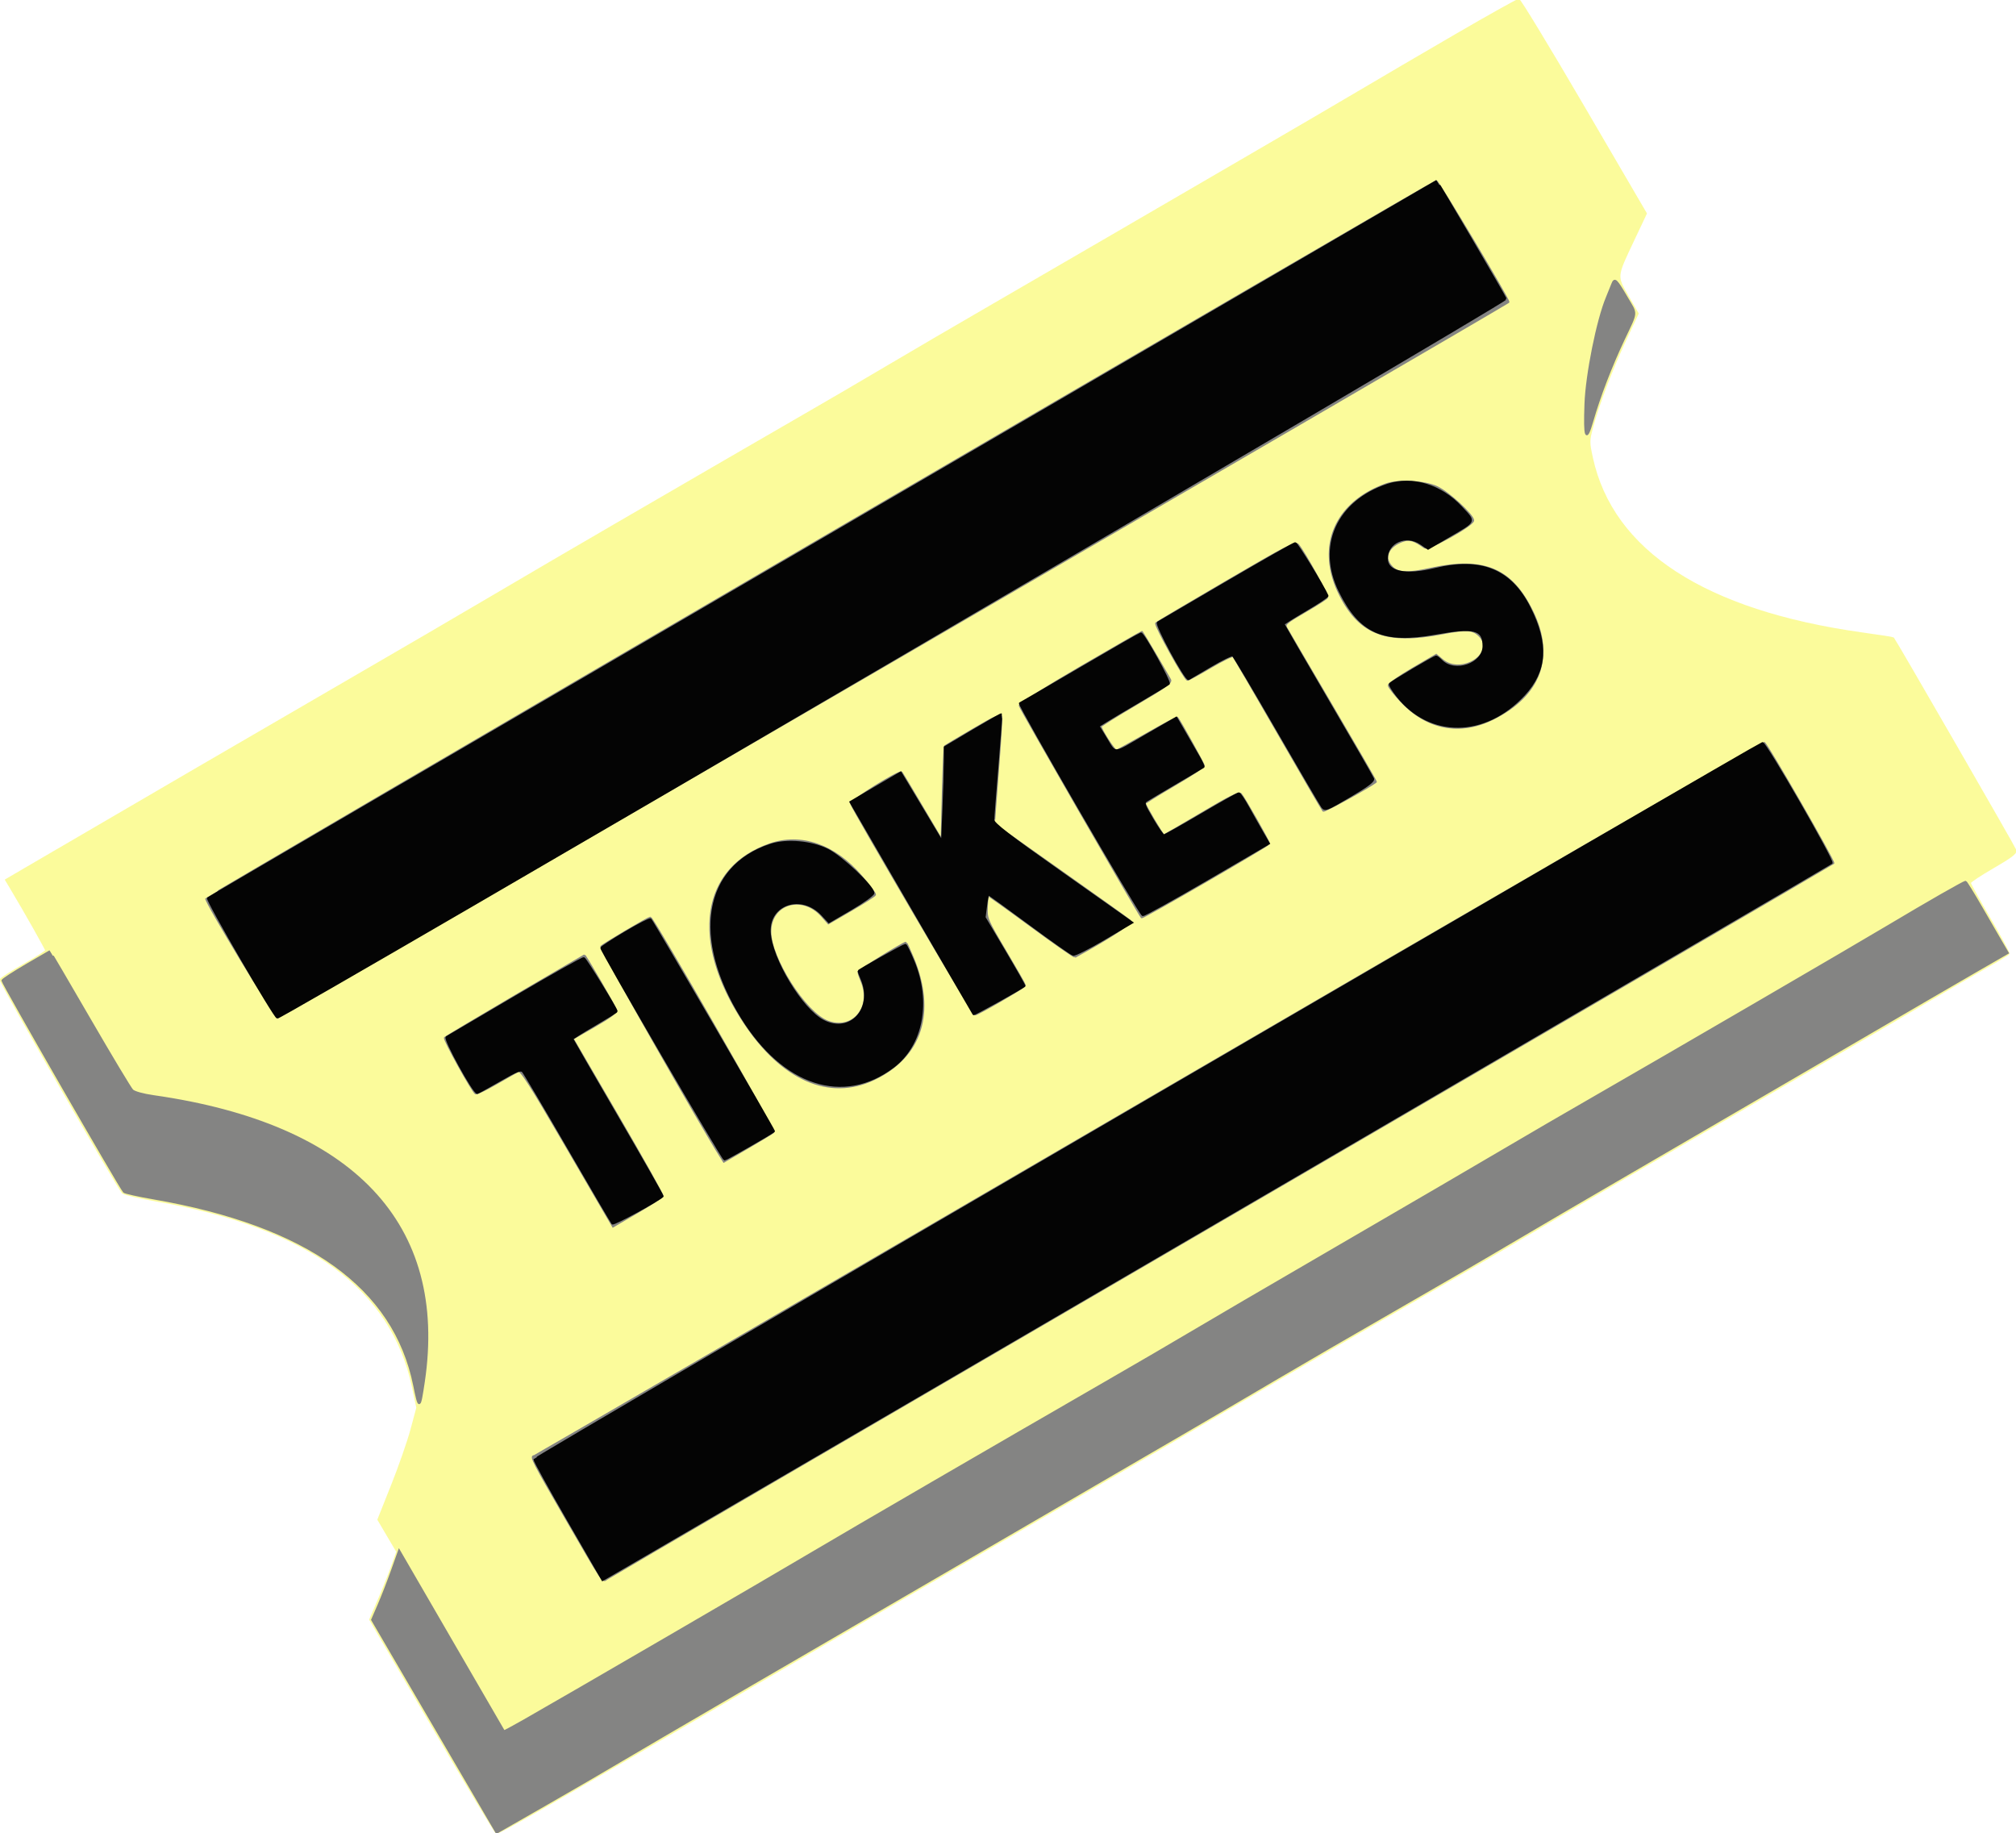
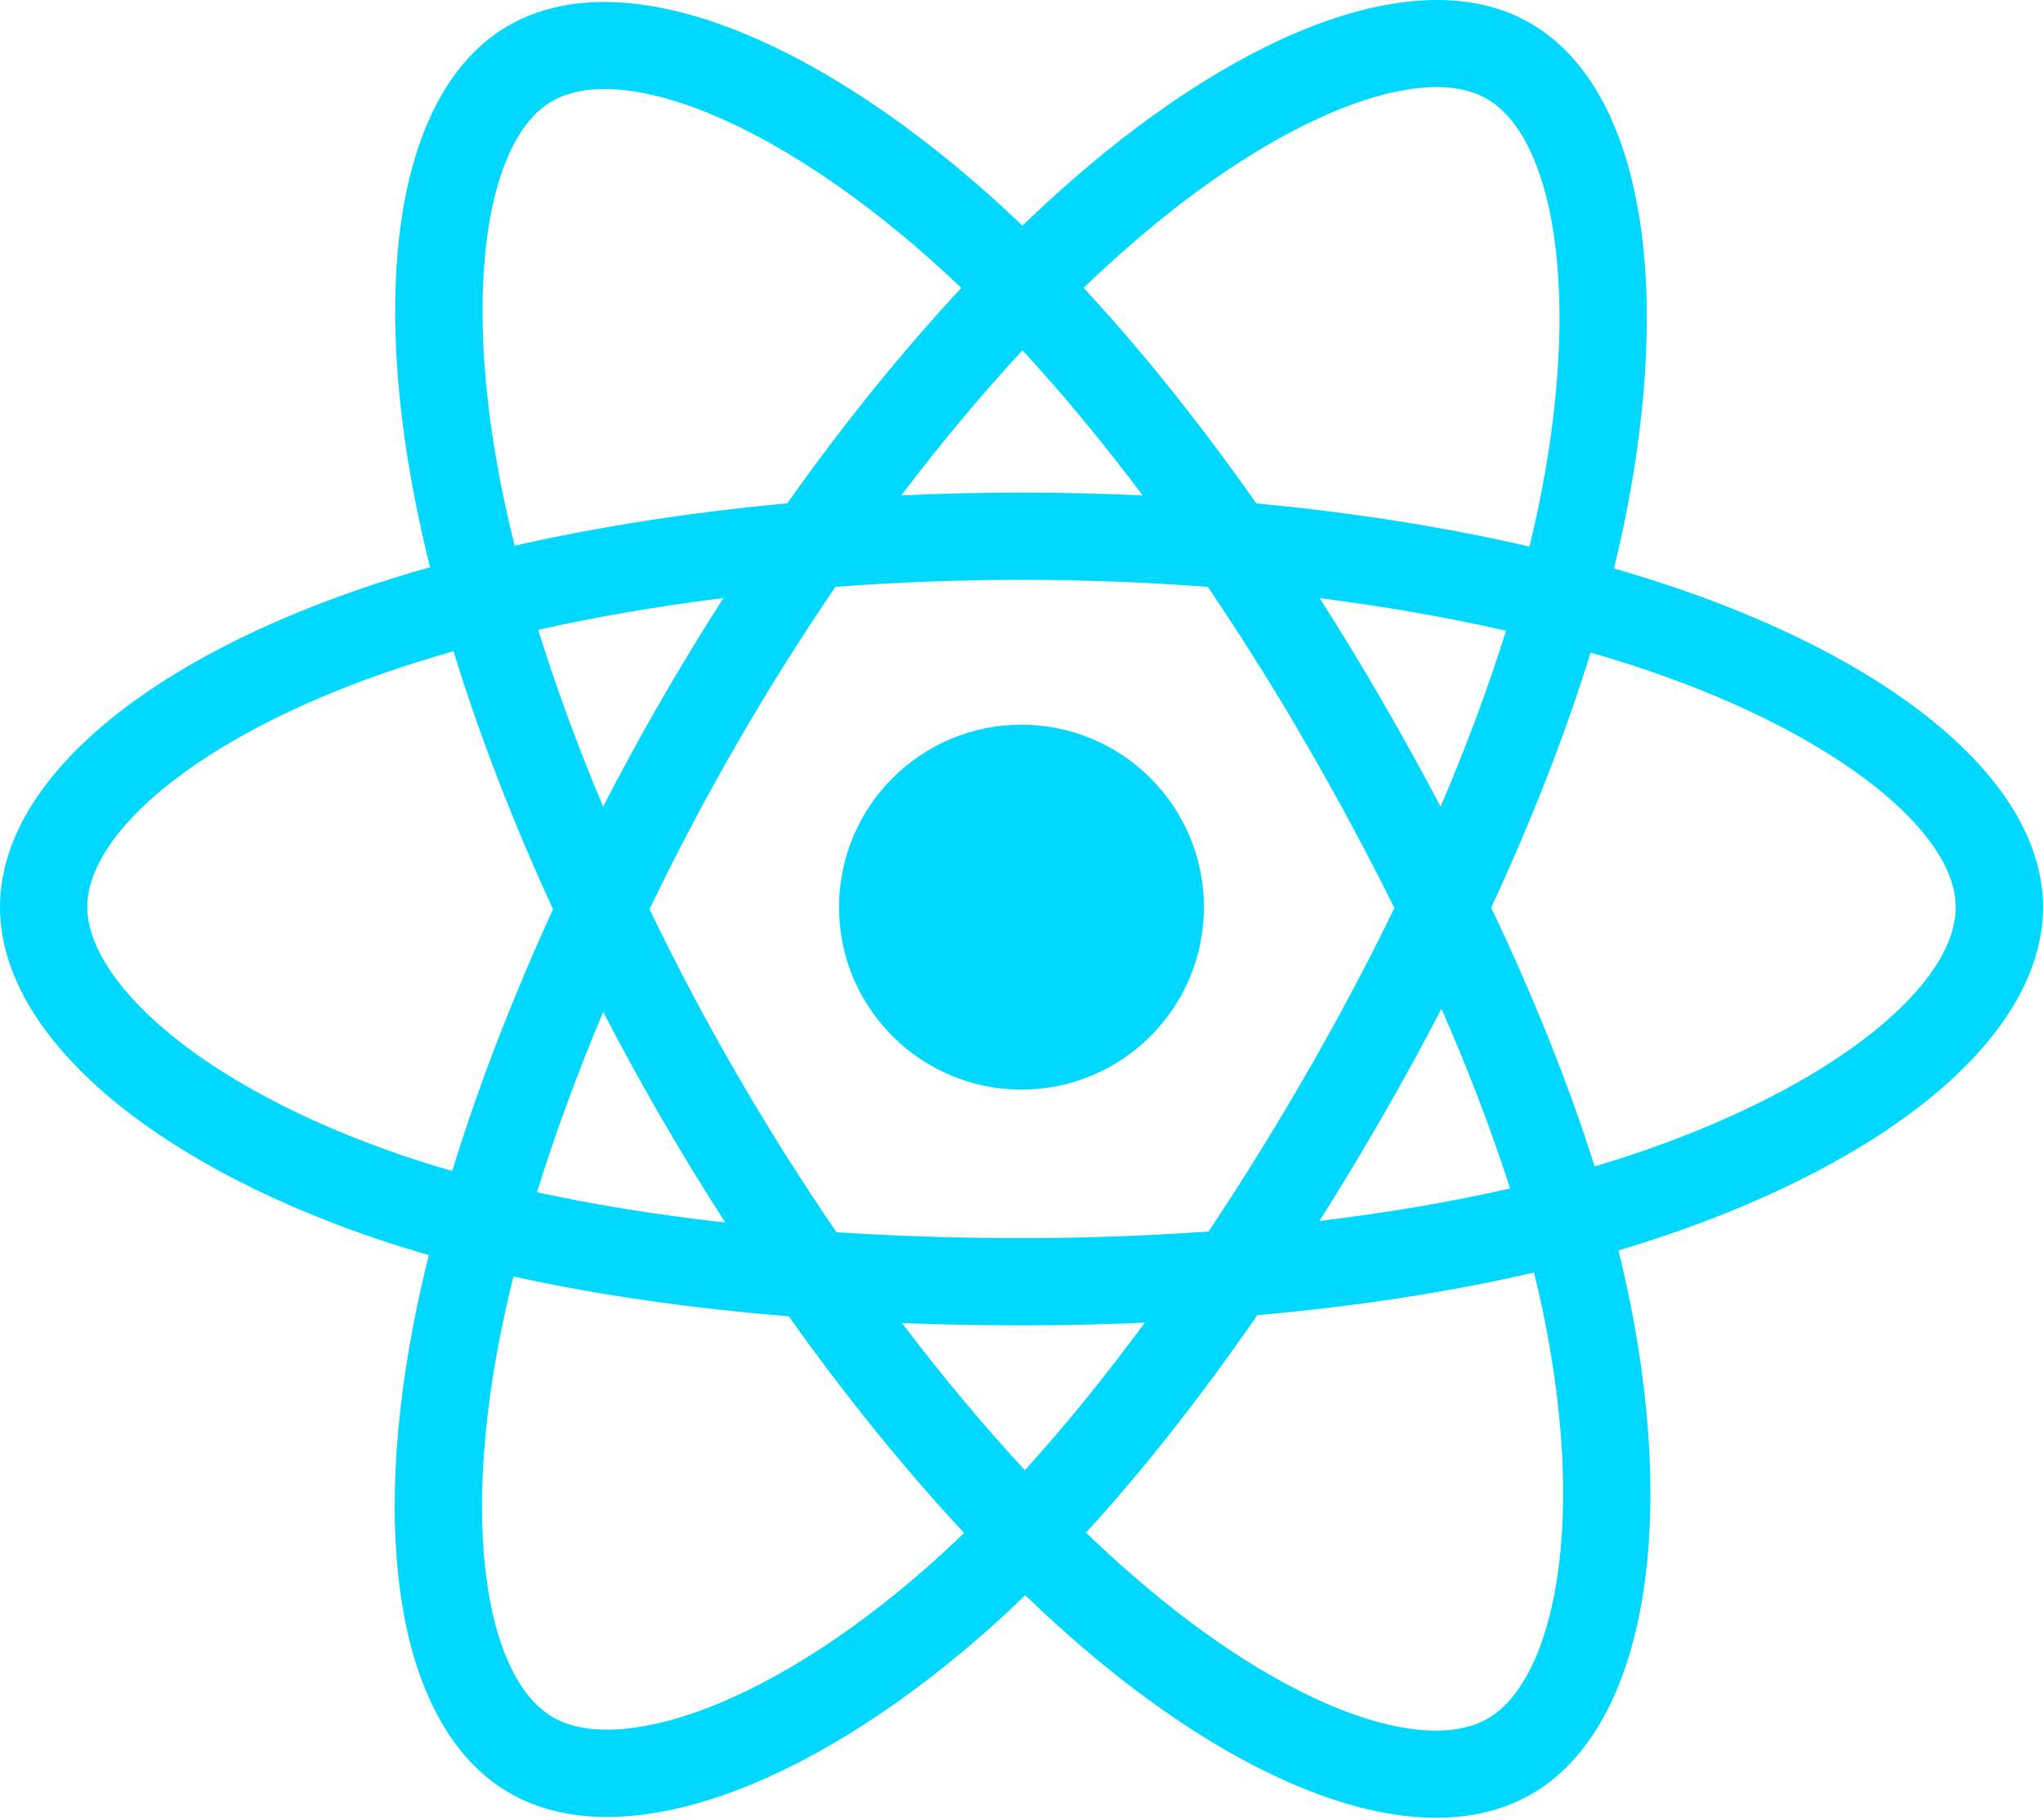
- <svg xmlns="http://www.w3.org/2000/svg" viewBox="0 0 958 871">
-   <path fill="#fbfb9b" stroke="#fbfb9b" d="M692 16.569c-15.675 9.107-35.925 20.963-45 26.347-9.075 5.384-33.375 19.594-54 31.579-20.625 11.984-49.875 29-65 37.813a23679.321 23679.321 0 0 1-56 32.504c-15.675 9.064-38.175 22.209-50 29.21-11.825 7.001-28.925 16.998-38 22.217-9.075 5.218-26.4 15.245-38.5 22.282-12.1 7.036-35.95 20.881-53 30.766-17.05 9.885-43.375 25.276-58.5 34.202-15.125 8.925-44.825 26.258-66 38.517-31.544 18.263-113.647 66.075-155.783 90.72l-9.284 5.43 1.902 3.172c6.932 11.563 17.164 29.66 17.159 30.348-.003.453-4.782 3.524-10.62 6.824-5.838 3.3-10.8 6.475-11.027 7.056-.391 1.002 55.625 98.638 58.017 101.125.625.649 7.851 2.347 16.059 3.772 72.053 12.517 111.919 41.541 121.855 88.717l2.061 9.788-2.754 10.271c-1.515 5.649-5.676 17.603-9.247 26.565l-6.492 16.293 4.494 7.627 4.494 7.626-2.512 7.08c-1.382 3.894-4.279 11.15-6.436 16.125l-3.924 9.045 29.477 50.441c16.212 27.742 29.931 50.592 30.487 50.778 1.128.376 22.209-11.708 118.574-67.963 36.3-21.191 94.125-54.868 128.5-74.839 64.827-37.661 87.876-51.112 126-73.528 12.375-7.277 39.15-22.794 59.5-34.482 20.35-11.688 43.975-25.418 52.5-30.511 13.194-7.883 78.604-46.026 159.5-93.012 11.55-6.709 28.2-16.453 37-21.655 8.8-5.202 20.617-12.064 26.26-15.249 5.642-3.186 10.429-6.079 10.637-6.431.207-.351-3.837-7.839-8.988-16.639-5.15-8.8-9.367-16.45-9.37-17-.003-.55 4.976-3.868 11.063-7.373 8.132-4.682 10.953-6.804 10.636-8-.314-1.186-56.951-99.386-58.164-100.849-.101-.121-6.777-1.147-14.836-2.278-74.716-10.49-118.578-38.991-128.268-83.347-1.626-7.444-1.624-8.19.044-14.5 2.806-10.623 9.253-27.629 15.695-41.405l5.964-12.752-4.686-8.124c-5.632-9.763-5.683-9.221 2.509-26.545l6.086-12.869-29.64-50.729C736.14 22.828 722.284.002 721.651.005c-.633.002-13.976 7.456-29.651 16.564" fill-rule="evenodd" />
-   <path fill="#848483" stroke="#848483" d="M389.769 256.332C229.317 349.924 98.03 426.727 98.019 427.005c-.078 2.05 32.872 56.475 34.136 56.382 1.06-.078 581.573-337.57 584.597-339.867.624-.474-33.363-57.422-34.252-57.391-.55.019-132.279 76.61-292.731 170.203m376.387-121.245a267.267 267.267 0 0 1-2.563 6.346c-4.463 10.675-9.656 36.528-10.157 50.567-.581 16.283.252 18.349 3.235 8.016 3.422-11.853 8.798-25.836 14.959-38.913 6.396-13.575 6.239-11.395 1.418-19.644-5.142-8.8-5.753-9.365-6.892-6.372m-107.611 95.144c-24.356 8.841-33.075 29.979-21.663 52.519 9.393 18.551 22.168 23.325 48.596 18.162 11.38-2.223 14.403-2.031 17.547 1.113 8.361 8.361-8.455 19.374-17.701 11.594l-2.83-2.381-11.247 6.602c-6.186 3.631-11.247 7.152-11.247 7.824 0 .672 2.516 3.94 5.591 7.261 12.391 13.384 28.079 16.45 43.895 8.578 22.354-11.126 29.066-29.32 18.709-50.718-9.895-20.442-23.042-26.002-48.403-20.467-11.027 2.406-15.34 2.225-18.337-.773-4.459-4.458-2.141-10.016 5.255-12.594 3.112-1.084 5.319-.409 10.29 3.148 1.738 1.244 23-10.581 23-12.792 0-2.448-11.771-13.293-17.142-15.793-5.897-2.745-18.46-3.408-24.313-1.283M582.8 276.409c-17.985 10.5-32.991 19.397-33.347 19.772-.747.785 13.642 26.753 14.845 26.793.439.014 5.366-2.675 10.949-5.975 5.583-3.301 10.454-5.664 10.825-5.25.371.413 10.004 16.951 21.407 36.751 11.403 19.8 21.022 36.31 21.377 36.688.457.489 21.48-11.05 24.895-13.665.139-.106-9.143-16.166-20.624-35.689-11.482-19.524-21.353-36.388-21.936-37.476-.956-1.788-.099-2.536 8.86-7.739 5.455-3.168 10.186-6.194 10.514-6.724.541-.875-10.652-21.2-13.759-24.986-1.159-1.411-4.999.566-34.006 17.5m-69.3 40.687c-15.95 9.288-28.955 17.462-28.9 18.164.077.981 56.583 99.072 57.939 100.579.442.49 60.365-34.214 60.417-34.99.059-.873-11.961-22.037-13.356-23.516-.826-.875-5.46 1.426-18.6 9.238-9.625 5.721-17.725 10.403-18 10.404-.532.001-9-14.307-9-15.206 0-.292 6.3-4.222 14-8.734s14-8.639 14-9.172c0-.777-11.387-21.325-12.605-22.747-.181-.211-6.531 3.164-14.112 7.5s-14.233 7.996-14.783 8.134c-.909.226-7.52-10-7.485-11.58.008-.368 7.627-5.145 16.931-10.613 13.658-8.028 16.755-10.247 16.076-11.516-1.01-1.888-13.141-22.479-13.365-22.687-.086-.08-13.207 7.454-29.157 16.742m-51 29.568c-7.15 4.189-13.202 7.792-13.448 8.007-.246.215-.696 10.329-1 22.476l-.552 22.084-9.388-15.865c-5.163-8.726-9.526-16.029-9.696-16.228-.929-1.095-24.324 13.494-23.832 14.862 1.325 3.686 57.904 100 58.744 100 1.26 0 23.672-13.041 23.672-13.774 0-.316-4.124-7.542-9.165-16.058-8.859-14.968-9.157-15.669-8.939-21.053.124-3.063.342-5.686.484-5.829.143-.142 9.409 6.47 20.591 14.693 11.183 8.223 20.602 14.803 20.931 14.621 17.279-9.542 27.089-16.029 25.919-17.139-.727-.689-15.496-11.251-32.821-23.472-17.325-12.221-31.571-22.281-31.658-22.355-.087-.073.715-11.159 1.781-24.634 1.067-13.475 1.813-25.277 1.658-26.226-.228-1.404-2.707-.304-13.281 5.89M546 522.146c-160.325 93.402-291.838 169.829-292.25 169.838-1.659.036-.127 3.001 15.352 29.721 17.924 30.94 17.306 30.016 19.106 28.575.71-.57 132.017-77.189 291.792-170.265 159.775-93.076 290.791-169.518 291.148-169.872.605-.601-30.872-55.399-32.776-57.059-.479-.418-132.047 75.659-292.372 169.062M365.772 401.283c-32.417 11.343-37.44 45.836-12.264 84.222 18.003 27.45 40.483 37.37 61.771 27.26 22.46-10.666 29.213-31.631 18.527-57.515-1.646-3.988-3.138-7.25-3.316-7.25-1.102 0-22.49 13.235-22.49 13.917 0 .461.675 2.454 1.5 4.429 5.217 12.486-4.279 23.684-16.218 19.124-10.707-4.089-27.287-30.08-27.28-42.765.006-13.526 15.285-18.114 24.682-7.412l2.98 3.394 10.918-6.347c6.005-3.491 11.045-6.726 11.2-7.189.155-.462-2.784-4.398-6.531-8.746-12.754-14.799-28.626-20.319-43.479-15.122m556.68 24.039c-6.077 3.472-17.102 9.937-24.5 14.368-16.022 9.595-106.504 62.286-140.452 81.791-13.2 7.584-32.55 18.843-43 25.021-10.45 6.177-45.55 26.664-78 45.525-32.45 18.861-64.4 37.532-71 41.49-6.6 3.959-25.5 14.976-42 24.484-44.023 25.366-121.028 70.108-136 79.019-19.645 11.692-120.591 70.408-138.955 80.824-4.925 2.793-9.015 4.984-9.087 4.868-.073-.117-11.306-19.484-24.963-43.039l-24.831-42.826-3.319 9.326c-1.825 5.13-4.704 12.52-6.399 16.422l-3.081 7.095 24.198 41.405a63507.045 63507.045 0 0 0 29.571 50.562l5.373 9.156 22.746-13.021c12.511-7.161 28.597-16.512 35.747-20.779 12.29-7.335 85.771-50.154 196.5-114.507 64.732-37.621 93.304-54.298 116.5-68.001 10.45-6.174 35.65-20.792 56-32.485 20.35-11.693 43.975-25.42 52.5-30.505 8.525-5.084 39.35-23.109 68.5-40.055a68621.705 68621.705 0 0 0 97.5-56.8c24.475-14.293 50.7-29.557 58.278-33.919l13.777-7.931-3.015-5.155a3996.027 3996.027 0 0 1-9.778-16.894c-3.719-6.456-6.987-11.741-7.262-11.745-.275-.003-5.472 2.835-11.548 6.306m-624.89 17.185c-6.016 3.558-11.313 6.844-11.771 7.302-.62.62 47.227 84.765 56.808 99.907l1.402 2.216 11.25-6.554c6.187-3.604 11.645-6.932 12.13-7.396.783-.75-57.116-101.818-58.381-101.909-.275-.02-5.422 2.875-11.438 6.434M12.5 458.575c-6.05 3.548-11.135 6.85-11.299 7.337-.275.811 55.924 98.525 57.752 100.414.44.455 6.818 1.868 14.173 3.14 73.11 12.649 114.287 42.222 123.73 88.862 2.331 11.513 2.545 11.438 4.488-1.579C212.526 581.835 167.74 534.435 73 520.915c-5.03-.718-9.164-1.867-10.127-2.814-.894-.881-10.04-16.113-20.323-33.851-10.282-17.738-18.775-32.222-18.873-32.189-.097.034-5.127 2.965-11.177 6.514m232.33 14.71c-17.969 10.568-32.975 19.522-33.348 19.897-.652.654 13.05 25.411 14.591 26.363.414.256 4.727-1.83 9.584-4.636 4.858-2.805 9.577-5.499 10.486-5.986 1.391-.744 5.122 5.066 23.419 36.467l21.765 37.351 11.547-6.751c6.35-3.713 11.69-7.182 11.866-7.709.175-.526-9.345-17.553-21.157-37.836l-21.476-36.879 10.476-6.033c7.347-4.231 10.362-6.498 10.091-7.591-.351-1.414-14.575-25.99-14.995-25.907-.098.02-14.881 8.682-32.849 19.25" fill-rule="evenodd" />
-   <path fill="#040404" stroke="#040404" d="M646 107.425c-20.075 11.736-151.25 88.243-291.5 170.016S99.218 426.43 98.872 426.81c-.75.825 31.676 56.69 32.905 56.69 2.836 0 584.194-340.135 583.679-341.493-.587-1.548-32.529-56.042-32.803-55.963-.084.024-16.578 9.645-36.653 21.381m13.5 122.9c-23.879 7.889-33.488 29.262-22.816 50.751 9.775 19.683 20.671 24.476 45.519 20.022 18.382-3.295 22.797-2.156 22.797 5.886 0 8.589-13.658 13.358-20.025 6.991-1.086-1.086-2.212-1.975-2.502-1.975-.883 0-21.465 12.179-21.974 13.002-.261.422 1.367 3.08 3.617 5.906 15.537 19.514 41.622 19.183 60.088-.762 10.607-11.456 11.406-24.084 2.627-41.48-9.002-17.837-23.065-23.57-44.831-18.276-14.152 3.441-23 1.535-23-4.956 0-7.843 9.152-11.856 16.173-7.091l3.452 2.342 9.765-5.719c13.063-7.652 12.659-6.718 6.005-13.906-9.635-10.407-23.229-14.589-34.895-10.735M583 276.631c-17.325 10.135-32.049 18.762-32.721 19.171-1.296.791 13.213 27.581 14.545 26.857.372-.202 5.04-2.949 10.373-6.105 5.334-3.155 10.12-5.476 10.637-5.157.517.32 9.969 16.223 21.005 35.342s20.693 35.616 21.459 36.66c1.33 1.813 1.925 1.587 13.07-4.971 8.632-5.08 11.523-7.27 11.09-8.4-.322-.84-10.007-17.594-21.522-37.23C619.421 313.162 610 296.87 610 296.593c0-.276 4.745-3.276 10.544-6.665 5.799-3.39 10.412-6.466 10.25-6.836-1.945-4.451-14.546-25.018-15.294-24.962-.55.041-15.175 8.366-32.5 18.501m-69.5 40.862c-15.4 9.022-28.356 16.545-28.791 16.719-.926.369 56.897 100.128 58.323 100.621.53.183 14.224-7.398 30.432-16.846l29.468-17.177-2.995-5.155a763.37 763.37 0 0 1-6.716-11.898c-2.046-3.709-4.085-6.747-4.529-6.75-.445-.004-8.45 4.493-17.79 9.993s-17.367 10-17.839 10c-.471 0-2.899-3.465-5.395-7.701-4.099-6.954-4.375-7.811-2.853-8.829.927-.62 7.31-4.418 14.185-8.439 6.875-4.021 12.667-7.452 12.871-7.626.205-.173-.741-2.247-2.102-4.61-1.361-2.362-4.348-7.536-6.637-11.496l-4.163-7.201-14.511 8.376c-16.405 9.47-13.862 9.497-19.851-.209l-2.614-4.236 3.754-2.352c2.064-1.294 9.378-5.644 16.253-9.666s12.893-7.66 13.373-8.085c.867-.767-11.979-23.967-13.223-23.881-.357.025-13.25 7.427-28.65 16.448m-51.25 29.685L449 355.06l-.003 6.72c-.002 3.696-.298 13.806-.657 22.467l-.653 15.747-9.855-16.428-9.855-16.429-11.907 6.985-11.907 6.985 8.528 14.696c4.69 8.084 17.785 30.672 29.1 50.197 11.314 19.525 20.705 35.678 20.868 35.895.22.292 22.464-12.054 24.111-13.383.148-.12-4.046-7.495-9.319-16.389l-9.589-16.171.684-5.476c.377-3.012.911-5.476 1.188-5.476.278 0 9.103 6.369 19.613 14.153 10.51 7.784 19.794 14.314 20.631 14.511.837.196 7.477-3.159 14.755-7.457l13.234-7.813-32.984-23.3c-25.852-18.262-32.982-23.764-32.98-25.447.001-1.181.905-12.906 2.008-26.056 1.102-13.15 1.889-23.995 1.747-24.102-.142-.106-6.22 3.354-13.508 7.689m83.093 175.668C385.206 616.156 254.104 692.95 254.005 693.5c-.099.55 7.131 13.656 16.067 29.124l16.246 28.124 15.091-8.77c115.68-67.233 568.304-331.292 568.917-331.905.972-.971-31.354-57.054-32.826-56.952-.55.039-132.021 76.415-292.157 169.725M366.366 401.379c-31.651 10.27-37.382 44.179-13.877 82.121 19.881 32.093 48.256 41.348 71.942 23.464 13.755-10.385 17.676-30.866 9.612-50.214-1.776-4.262-3.486-7.75-3.799-7.75-.706 0-22.244 12.074-22.244 12.469 0 .158.675 1.902 1.5 3.877 5.886 14.087-5.39 26.342-18.216 19.799-10.33-5.27-24.979-29.531-25.541-42.3-.592-13.472 15.196-18.619 24.959-8.136l3.202 3.438 10.548-6.166c5.801-3.39 10.548-6.803 10.548-7.584 0-3.061-15.092-17.317-21.864-20.652-7.619-3.753-19.312-4.786-26.77-2.366m-69.186 41.658c-6.226 3.699-11.354 7.042-11.396 7.429-.132 1.208 57.67 100.458 58.528 100.497.615.028 22.132-12.287 23.439-13.415.281-.243-57.67-99.711-58.635-100.642-.339-.327-5.71 2.433-11.936 6.131M245 473.59a65877.374 65877.374 0 0 1-32.732 19.251c-1.321.77 13.011 26.833 14.556 26.471.441-.103 5.213-2.734 10.605-5.847 8.135-4.697 10.019-5.431 11.067-4.313.694.741 10.382 17.098 21.527 36.348 11.145 19.25 20.604 35.381 21.018 35.848.553.621 21.218-10.57 23.797-12.887.186-.167-9.377-16.957-21.25-37.31C281.715 510.797 272 493.936 272 493.681c0-.254 4.725-3.219 10.5-6.588s10.5-6.3 10.5-6.513c0-1.062-14.761-24.996-15.566-25.24-.514-.156-15.109 8.057-32.434 18.25" fill-rule="evenodd" />
+ <svg xmlns="http://www.w3.org/2000/svg" aria-hidden="true" role="img" class="iconify iconify--logos" width="35.93" height="32" preserveAspectRatio="xMidYMid meet" viewBox="0 0 256 228">
+   <path fill="#00D8FF" d="M210.483 73.824a171.49 171.49 0 0 0-8.24-2.597c.465-1.9.893-3.777 1.273-5.621c6.238-30.281 2.16-54.676-11.769-62.708c-13.355-7.7-35.196.329-57.254 19.526a171.23 171.23 0 0 0-6.375 5.848a155.866 155.866 0 0 0-4.241-3.917C100.759 3.829 77.587-4.822 63.673 3.233C50.33 10.957 46.379 33.89 51.995 62.588a170.974 170.974 0 0 0 1.892 8.48c-3.28.932-6.445 1.924-9.474 2.98C17.309 83.498 0 98.307 0 113.668c0 15.865 18.582 31.778 46.812 41.427a145.52 145.52 0 0 0 6.921 2.165a167.467 167.467 0 0 0-2.01 9.138c-5.354 28.2-1.173 50.591 12.134 58.266c13.744 7.926 36.812-.22 59.273-19.855a145.567 145.567 0 0 0 5.342-4.923a168.064 168.064 0 0 0 6.92 6.314c21.758 18.722 43.246 26.282 56.54 18.586c13.731-7.949 18.194-32.003 12.4-61.268a145.016 145.016 0 0 0-1.535-6.842c1.62-.48 3.21-.974 4.76-1.488c29.348-9.723 48.443-25.443 48.443-41.52c0-15.417-17.868-30.326-45.517-39.844Zm-6.365 70.984c-1.4.463-2.836.91-4.3 1.345c-3.24-10.257-7.612-21.163-12.963-32.432c5.106-11 9.31-21.767 12.459-31.957c2.619.758 5.16 1.557 7.61 2.4c23.69 8.156 38.14 20.213 38.14 29.504c0 9.896-15.606 22.743-40.946 31.14Zm-10.514 20.834c2.562 12.94 2.927 24.64 1.23 33.787c-1.524 8.219-4.59 13.698-8.382 15.893c-8.067 4.67-25.32-1.4-43.927-17.412a156.726 156.726 0 0 1-6.437-5.87c7.214-7.889 14.423-17.06 21.459-27.246c12.376-1.098 24.068-2.894 34.671-5.345a134.17 134.17 0 0 1 1.386 6.193ZM87.276 214.515c-7.882 2.783-14.16 2.863-17.955.675c-8.075-4.657-11.432-22.636-6.853-46.752a156.923 156.923 0 0 1 1.869-8.499c10.486 2.32 22.093 3.988 34.498 4.994c7.084 9.967 14.501 19.128 21.976 27.15a134.668 134.668 0 0 1-4.877 4.492c-9.933 8.682-19.886 14.842-28.658 17.94ZM50.35 144.747c-12.483-4.267-22.792-9.812-29.858-15.863c-6.35-5.437-9.555-10.836-9.555-15.216c0-9.322 13.897-21.212 37.076-29.293c2.813-.98 5.757-1.905 8.812-2.773c3.204 10.42 7.406 21.315 12.477 32.332c-5.137 11.18-9.399 22.249-12.634 32.792a134.718 134.718 0 0 1-6.318-1.979Zm12.378-84.26c-4.811-24.587-1.616-43.134 6.425-47.789c8.564-4.958 27.502 2.111 47.463 19.835a144.318 144.318 0 0 1 3.841 3.545c-7.438 7.987-14.787 17.08-21.808 26.988c-12.04 1.116-23.565 2.908-34.161 5.309a160.342 160.342 0 0 1-1.76-7.887Zm110.427 27.268a347.8 347.8 0 0 0-7.785-12.803c8.168 1.033 15.994 2.404 23.343 4.08c-2.206 7.072-4.956 14.465-8.193 22.045a381.151 381.151 0 0 0-7.365-13.322Zm-45.032-43.861c5.044 5.465 10.096 11.566 15.065 18.186a322.04 322.04 0 0 0-30.257-.006c4.974-6.559 10.069-12.652 15.192-18.18ZM82.802 87.83a323.167 323.167 0 0 0-7.227 13.238c-3.184-7.553-5.909-14.98-8.134-22.152c7.304-1.634 15.093-2.97 23.209-3.984a321.524 321.524 0 0 0-7.848 12.897Zm8.081 65.352c-8.385-.936-16.291-2.203-23.593-3.793c2.26-7.3 5.045-14.885 8.298-22.6a321.187 321.187 0 0 0 7.257 13.246c2.594 4.48 5.28 8.868 8.038 13.147Zm37.542 31.03c-5.184-5.592-10.354-11.779-15.403-18.433c4.902.192 9.899.29 14.978.29c5.218 0 10.376-.117 15.453-.343c-4.985 6.774-10.018 12.97-15.028 18.486Zm52.198-57.817c3.422 7.8 6.306 15.345 8.596 22.52c-7.422 1.694-15.436 3.058-23.88 4.071a382.417 382.417 0 0 0 7.859-13.026a347.403 347.403 0 0 0 7.425-13.565Zm-16.898 8.101a358.557 358.557 0 0 1-12.281 19.815a329.4 329.4 0 0 1-23.444.823c-7.967 0-15.716-.248-23.178-.732a310.202 310.202 0 0 1-12.513-19.846h.001a307.41 307.41 0 0 1-10.923-20.627a310.278 310.278 0 0 1 10.89-20.637l-.001.001a307.318 307.318 0 0 1 12.413-19.761c7.613-.576 15.42-.876 23.31-.876H128c7.926 0 15.743.303 23.354.883a329.357 329.357 0 0 1 12.335 19.695a358.489 358.489 0 0 1 11.036 20.54a329.472 329.472 0 0 1-11 20.722Zm22.56-122.124c8.572 4.944 11.906 24.881 6.52 51.026c-.344 1.668-.73 3.367-1.15 5.09c-10.622-2.452-22.155-4.275-34.23-5.408c-7.034-10.017-14.323-19.124-21.64-27.008a160.789 160.789 0 0 1 5.888-5.4c18.9-16.447 36.564-22.941 44.612-18.3ZM128 90.808c12.625 0 22.86 10.235 22.86 22.86s-10.235 22.86-22.86 22.86s-22.86-10.235-22.86-22.86s10.235-22.86 22.86-22.86Z" />
</svg>
